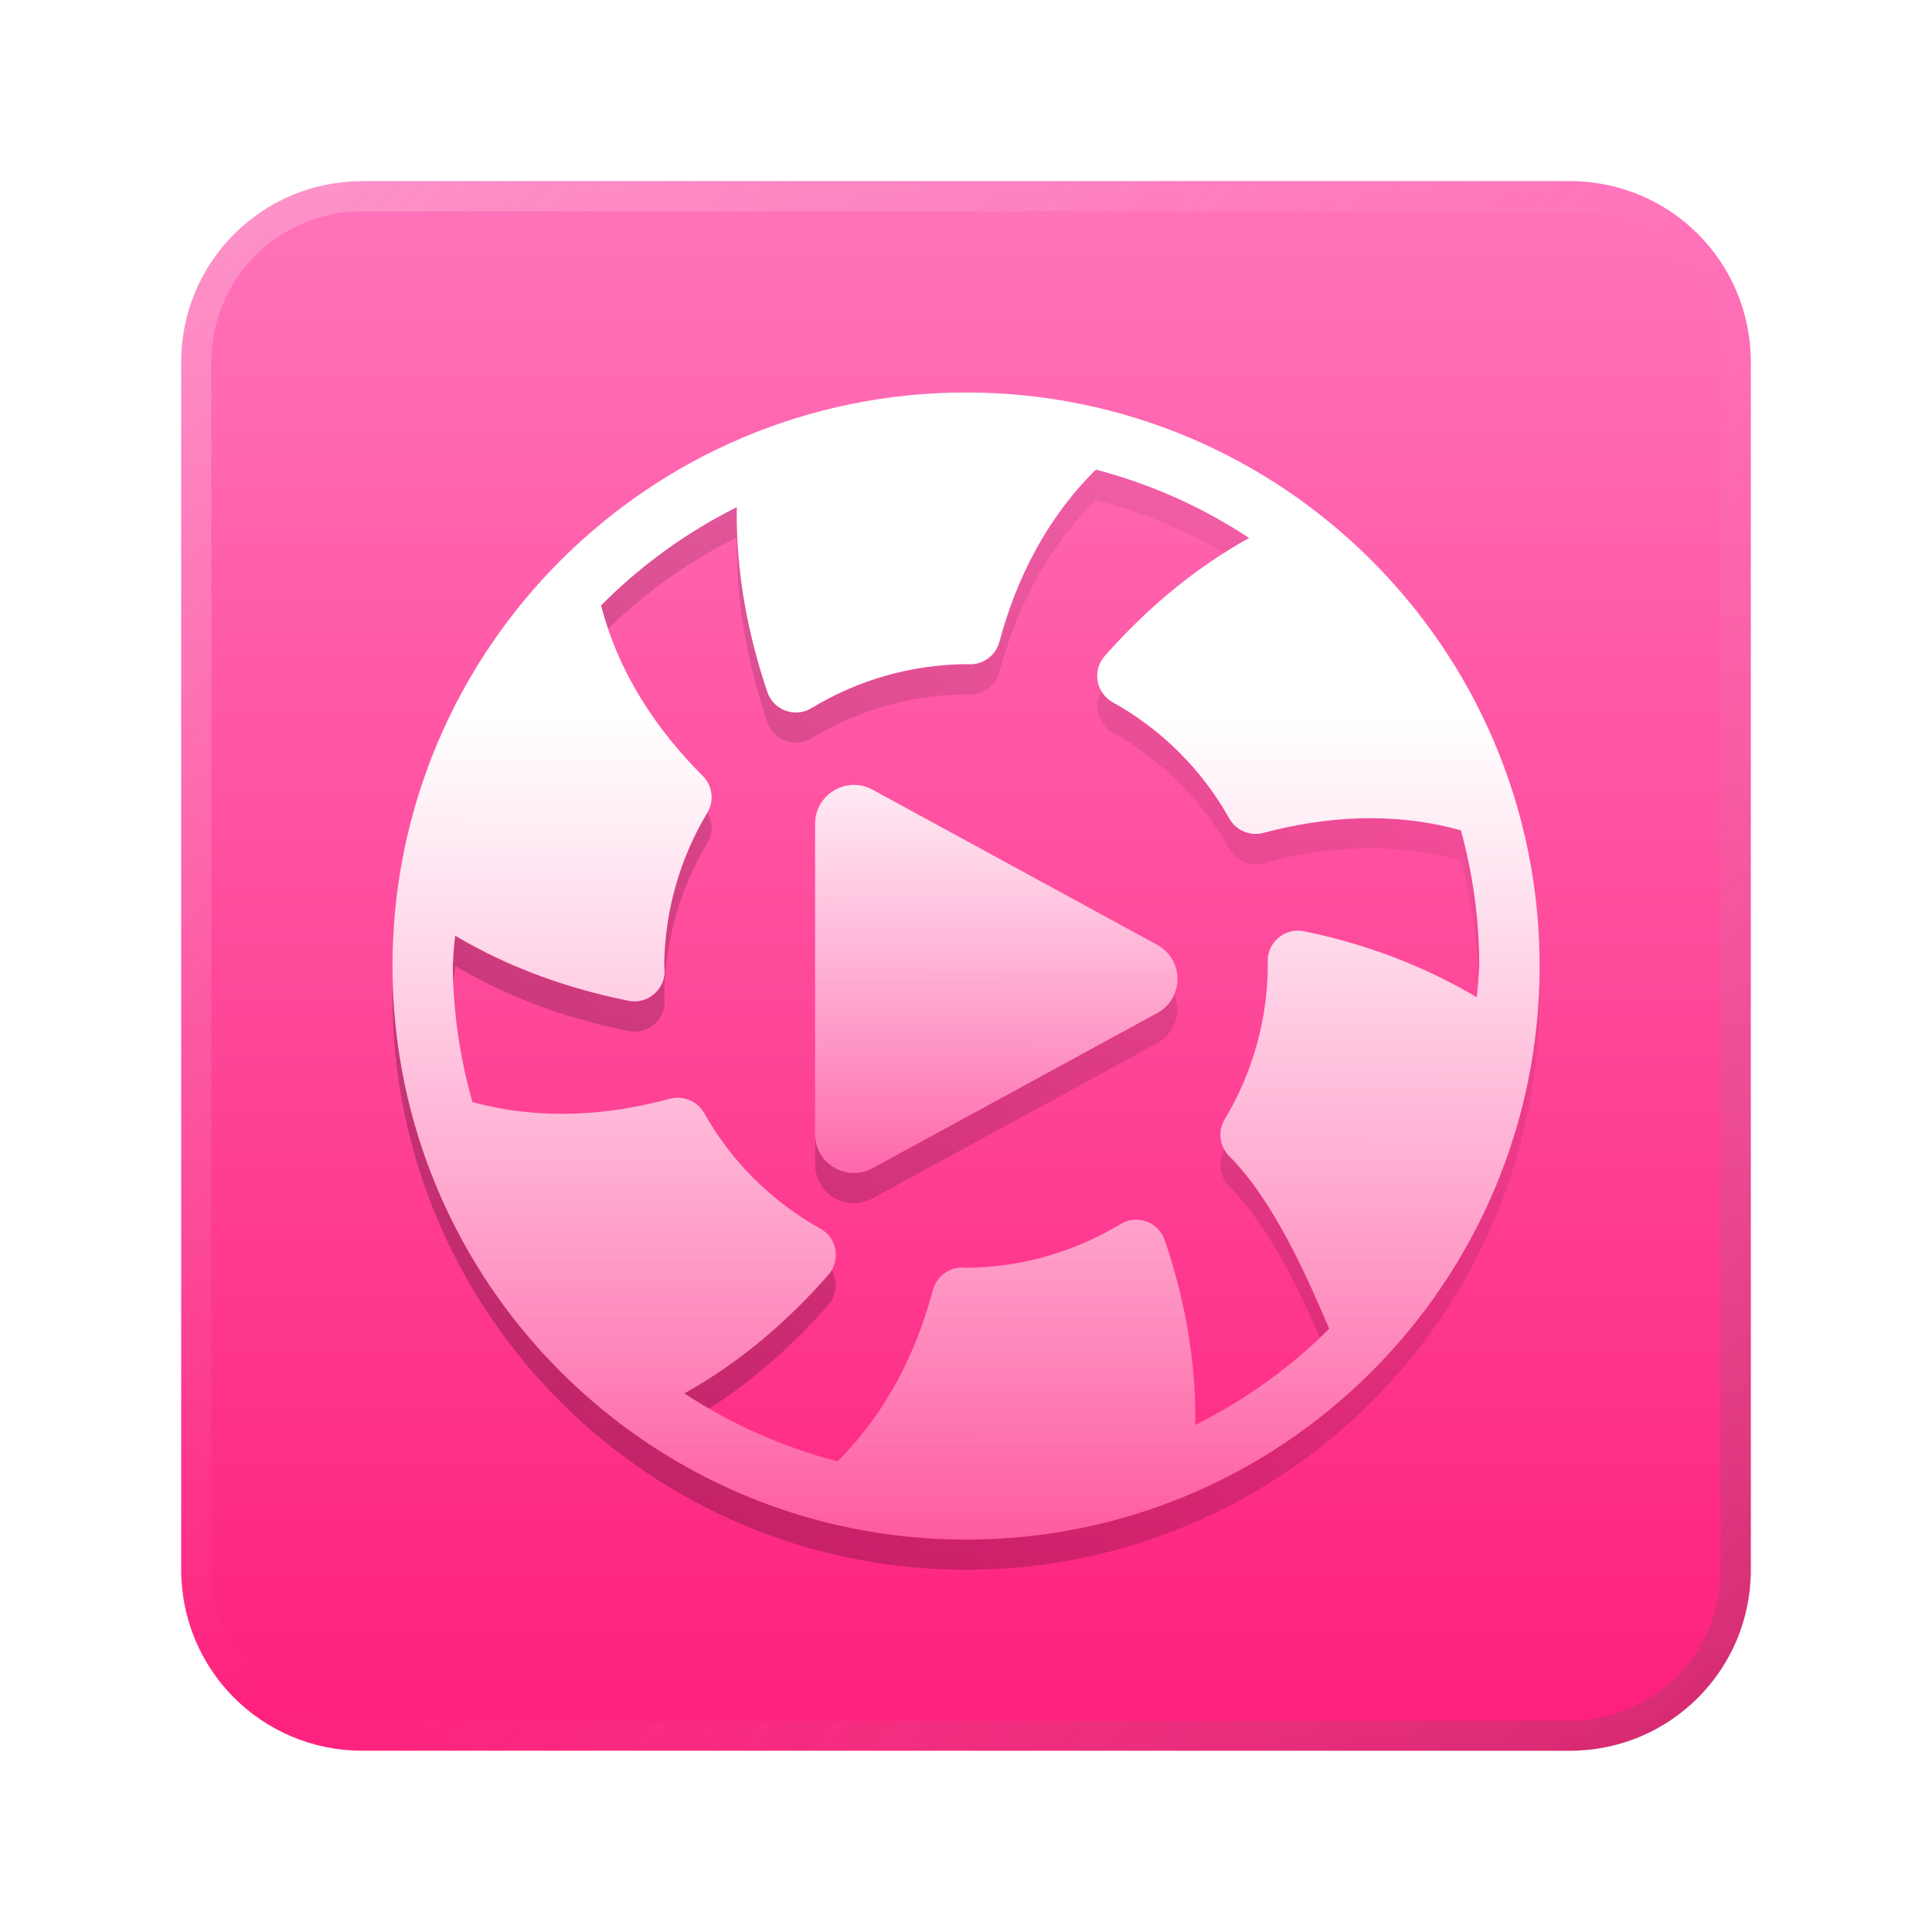
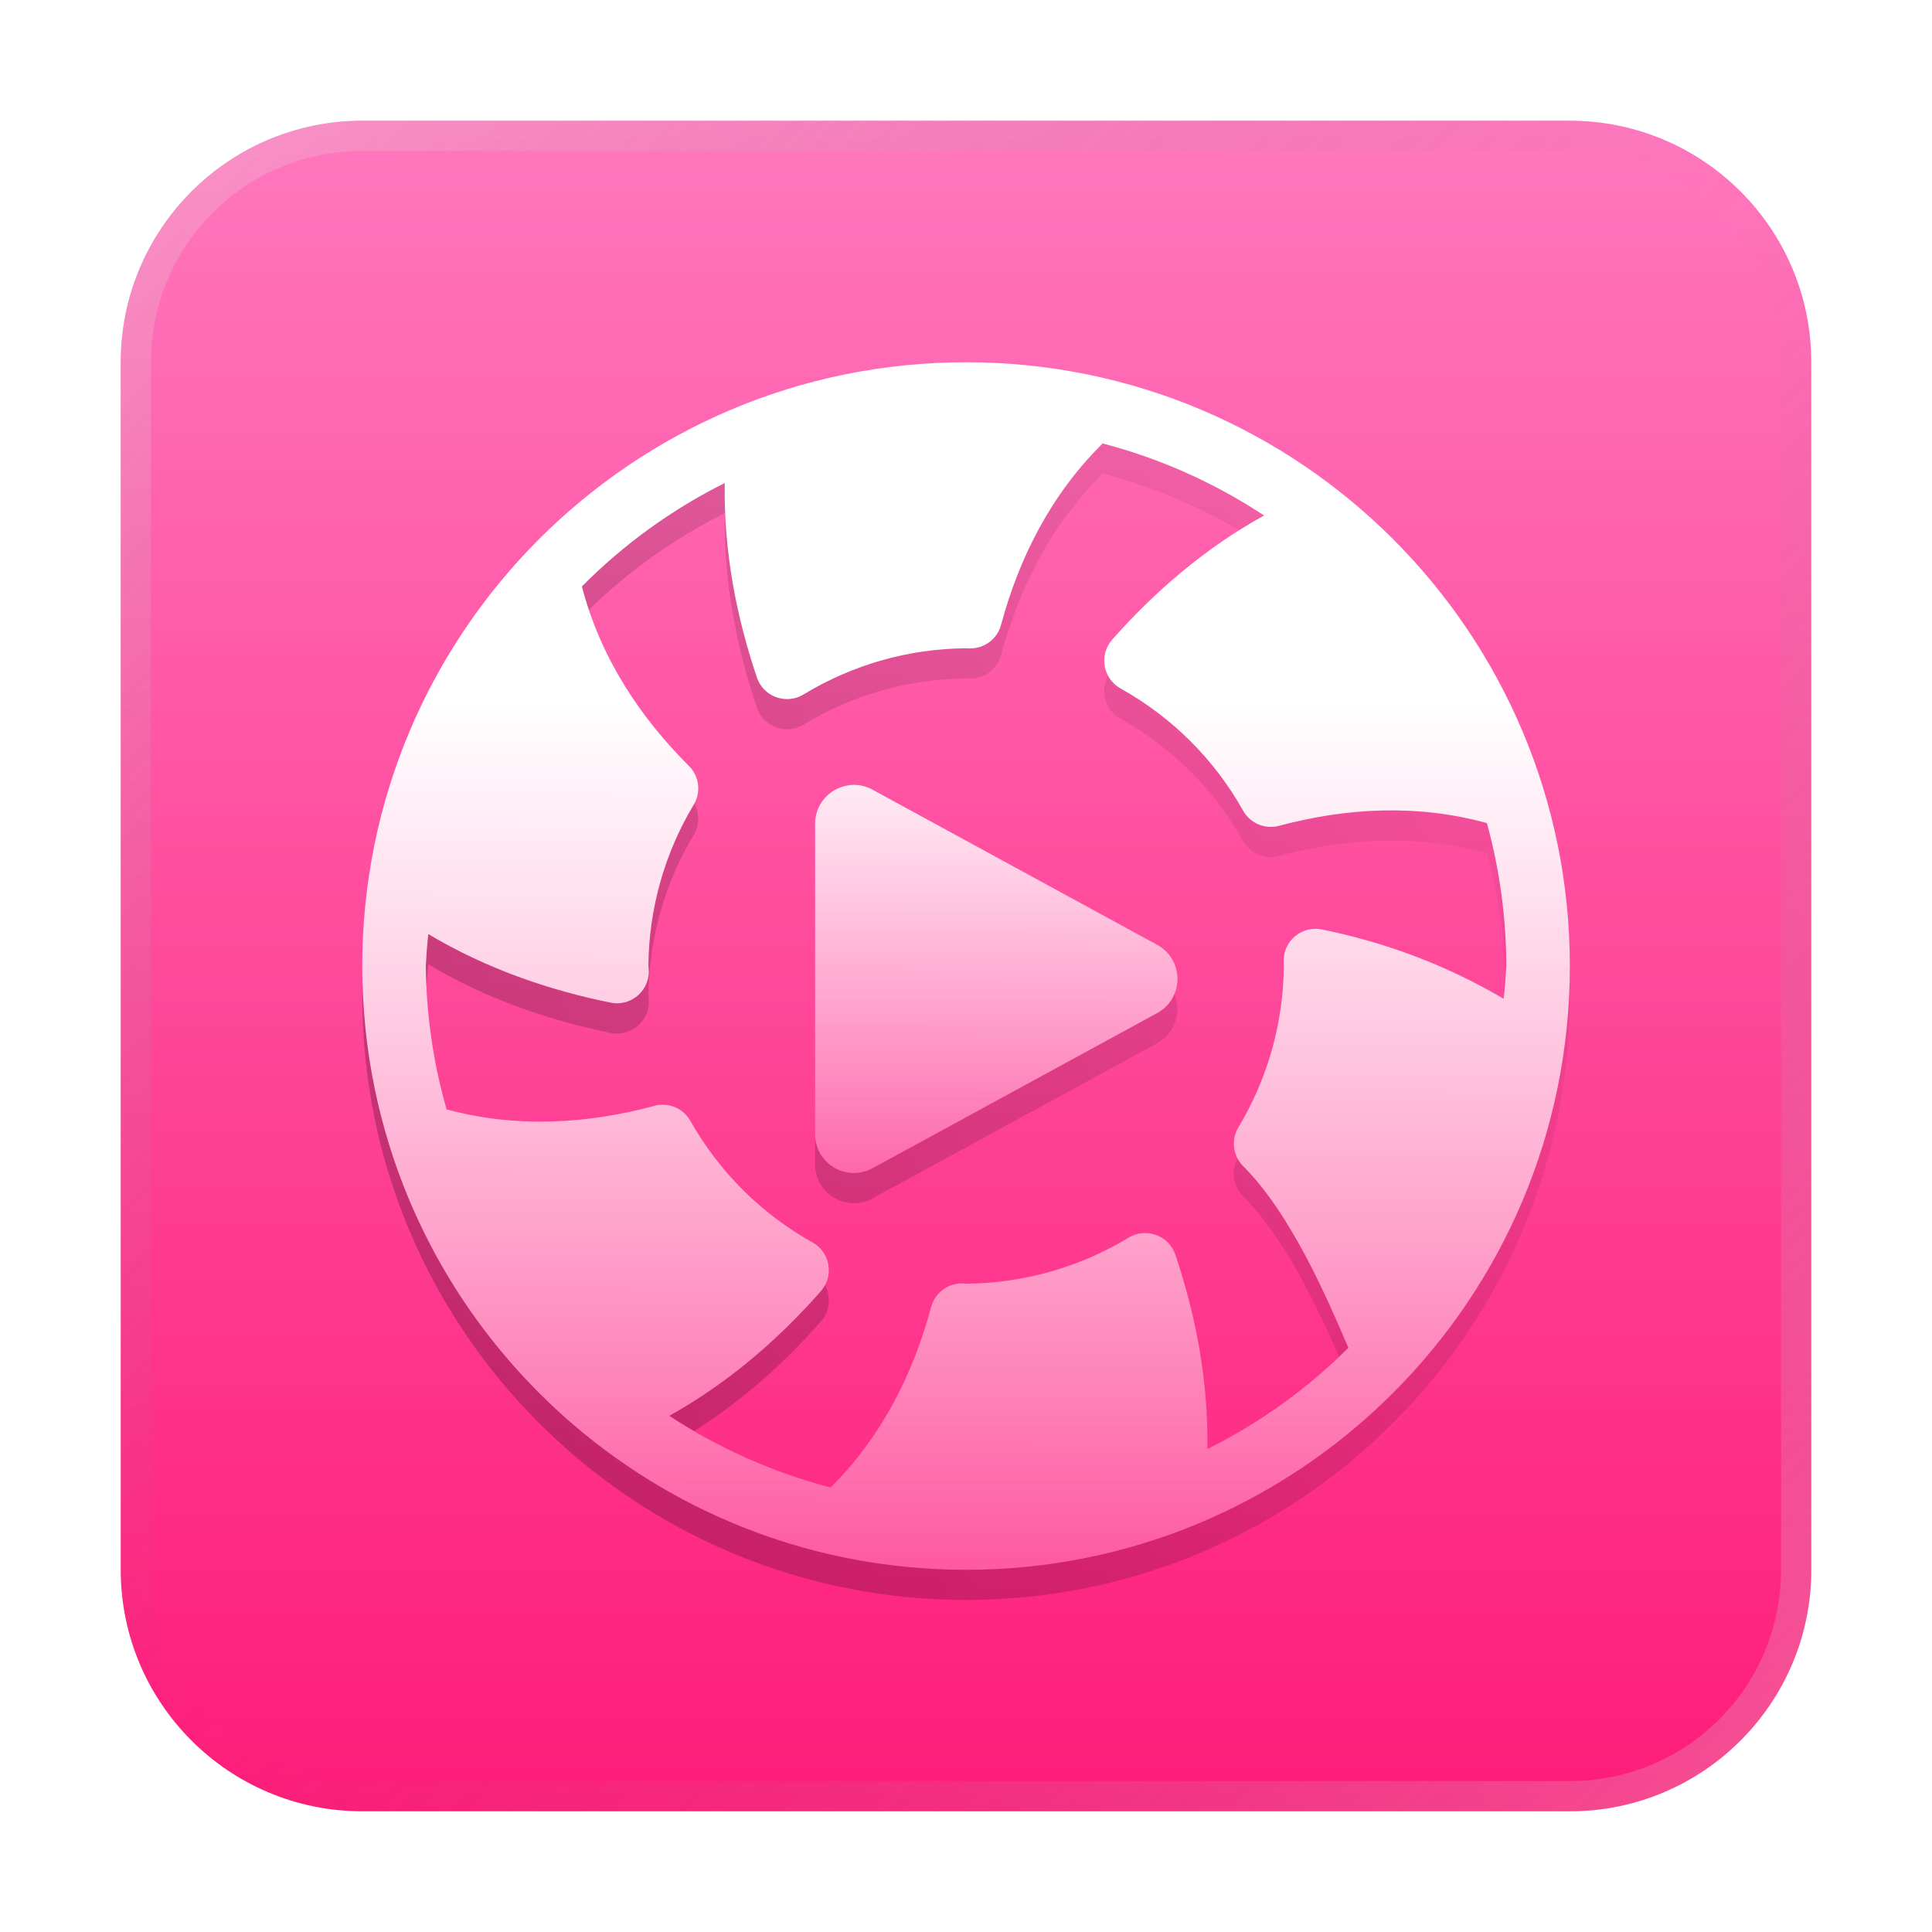
<svg xmlns="http://www.w3.org/2000/svg" xmlns:xlink="http://www.w3.org/1999/xlink" width="64" height="64" viewBox="0 0 16.933 16.933" version="1.1" id="svg5">
  <defs id="defs2">
+     <linearGradient id="linearGradient2395">
+       <stop style="stop-color:#000000;stop-opacity:1;" offset="0" id="stop2391" />
+       <stop style="stop-color:#000000;stop-opacity:0;" offset="1" id="stop2393" />
+     </linearGradient>
    <linearGradient id="linearGradient1595">
      <stop style="stop-color:#fe1574;stop-opacity:1" offset="0" id="stop1591" />
      <stop style="stop-color:#ff7ec3;stop-opacity:1" offset="1" id="stop1593" />
    </linearGradient>
-     <linearGradient id="linearGradient37218">
-       <stop style="stop-color:#1a1a1a;stop-opacity:1" offset="0" id="stop37214" />
-       <stop style="stop-color:#e6e6e6;stop-opacity:0.003" offset="0.497" id="stop37220" />
-       <stop style="stop-color:#ffffff;stop-opacity:1" offset="1" id="stop37216" />
-     </linearGradient>
-     <linearGradient xlink:href="#linearGradient37218" id="linearGradient881" x1="64.208" y1="64.063" x2="0.305" y2="0.135" gradientUnits="userSpaceOnUse" />
-     <linearGradient xlink:href="#linearGradient1595" id="linearGradient1597" x1="11.642" y1="16.933" x2="11.642" y2="-2.7838135e-07" gradientUnits="userSpaceOnUse" />
    <linearGradient xlink:href="#linearGradient4701" id="linearGradient4703" x1="8.995" y1="4.441" x2="8.973" y2="13.811" gradientUnits="userSpaceOnUse" gradientTransform="matrix(0.5453766,0,0,0.5453766,3.969488,3.849017)" />
    <linearGradient id="linearGradient4701">
      <stop style="stop-color:#ffffff;stop-opacity:1;" offset="0" id="stop4697" />
      <stop style="stop-color:#ffffff;stop-opacity:0;" offset="1" id="stop4699" />
    </linearGradient>
-     <linearGradient xlink:href="#linearGradient5446" id="linearGradient6596" gradientUnits="userSpaceOnUse" gradientTransform="matrix(2.061266,0,0,2.061266,15.00279,15.54747)" x1="-2.648" y1="18.996" x2="19.646" y2="2.168" />
-     <linearGradient id="linearGradient5446">
-       <stop style="stop-color:#000000;stop-opacity:1;" offset="0" id="stop5442" />
-       <stop style="stop-color:#000000;stop-opacity:0;" offset="1" id="stop5444" />
+     <linearGradient xlink:href="#linearGradient4701" id="linearGradient7228" gradientUnits="userSpaceOnUse" gradientTransform="matrix(0.5740807,0,0,0.5740807,3.732794,3.605983)" x1="8.995" y1="4.441" x2="8.973" y2="21.573" />
+     <linearGradient xlink:href="#linearGradient1595" id="linearGradient1041" x1="0.529" y1="16.933" x2="0.529" y2="-2.7838135e-07" gradientUnits="userSpaceOnUse" />
+     <linearGradient xlink:href="#linearGradient37218" id="linearGradient1781" x1="2.8346456e-08" y1="2.2677165e-07" x2="64" y2="64" gradientUnits="userSpaceOnUse" gradientTransform="scale(0.2645833)" />
+     <linearGradient id="linearGradient37218">
+       <stop style="stop-color:#ffffff;stop-opacity:1" offset="0" id="stop37214" />
+       <stop style="stop-color:#717171;stop-opacity:0.004" offset="0.497" id="stop37220" />
+       <stop style="stop-color:#f6f6f6;stop-opacity:1" offset="1" id="stop37216" />
    </linearGradient>
-     <linearGradient xlink:href="#linearGradient4701" id="linearGradient7228" gradientUnits="userSpaceOnUse" gradientTransform="matrix(0.5453766,0,0,0.5453766,3.969488,3.849017)" x1="8.995" y1="4.441" x2="8.973" y2="21.573" />
+     <linearGradient xlink:href="#linearGradient2395" id="linearGradient2397" x1="1.587" y1="14.287" x2="15.346" y2="5.821" gradientUnits="userSpaceOnUse" gradientTransform="matrix(3.779528,0,0,3.779528,0,1.000009)" />
  </defs>
-   <path id="rect846-3" style="fill:url(#linearGradient1597);stroke-width:0.338;fill-opacity:1" d="m 3.175,1.587 h 10.583 c 0.879,0 1.587,0.708 1.587,1.587 v 10.583 c 0,0.879 -0.708,1.587 -1.587,1.587 H 3.175 c -0.879,0 -1.587,-0.708 -1.587,-1.587 V 3.175 c 0,-0.879 0.708,-1.587 1.587,-1.587 z" />
-   <path id="rect846" style="opacity:0.3;fill:url(#linearGradient881);stroke-width:1.276;fill-opacity:1" d="M 12 6 C 8.676 6 6 8.676 6 12 L 6 52 C 6 55.324 8.676 58 12 58 L 52 58 C 55.324 58 58 55.324 58 52 L 58 12 C 58 8.676 55.324 6 52 6 L 12 6 z M 12 7 L 52 7 C 54.77 7 57 9.23 57 12 L 57 52 C 57 54.77 54.77 57 52 57 L 12 57 C 9.23 57 7 54.77 7 52 L 7 12 C 7 9.23 9.23 7 12 7 z " transform="scale(0.2645833)" />
-   <path id="path3846-79" style="color:#000000;opacity:0.3;fill:url(#linearGradient6596);fill-opacity:1;stroke-width:2.061;stroke-linecap:round;stroke-linejoin:round;stroke-miterlimit:1;-inkscape-stroke:none" d="M 36.301 15.557 C 34.656 17.179 33.664 19.183 33.104 21.264 C 32.983 21.713 32.568 22.02 32.104 22.004 C 32.069 22.003 32.036 22.001 32.002 22 C 30.196 22.014 28.428 22.517 26.885 23.455 C 26.337 23.788 25.623 23.527 25.418 22.92 C 24.781 21.037 24.372 18.964 24.408 16.801 C 22.741 17.632 21.222 18.732 19.912 20.057 C 19.98 20.318 20.059 20.575 20.145 20.826 C 21.401 19.604 22.839 18.584 24.408 17.801 C 24.372 19.964 24.781 22.037 25.418 23.92 C 25.623 24.527 26.337 24.788 26.885 24.455 C 28.428 23.517 30.196 23.014 32.002 23 C 32.036 23.001 32.069 23.003 32.104 23.004 C 32.568 23.02 32.983 22.713 33.104 22.264 C 33.664 20.183 34.656 18.179 36.301 16.557 C 37.794 16.947 39.224 17.538 40.555 18.312 C 40.823 18.143 41.096 17.978 41.377 17.822 C 39.821 16.794 38.106 16.028 36.301 15.557 z M 36.486 22.889 C 36.209 23.361 36.362 23.987 36.861 24.266 C 38.479 25.166 39.813 26.497 40.719 28.111 C 40.942 28.511 41.408 28.708 41.85 28.59 C 43.933 28.034 46.163 27.888 48.391 28.502 C 48.727 29.724 48.923 30.979 48.98 32.244 C 48.986 32.163 48.996 32.082 49 32 C 48.999 30.48 48.794 28.967 48.391 27.502 C 46.163 26.888 43.933 27.034 41.85 27.59 C 41.408 27.708 40.942 27.511 40.719 27.111 C 39.813 25.497 38.479 24.166 36.861 23.266 C 36.695 23.173 36.573 23.04 36.486 22.889 z M 23.438 26.914 C 23.435 26.918 23.434 26.922 23.432 26.926 C 22.512 28.454 22.022 30.2 22.004 31.982 C 22.007 32.01 22.009 32.037 22.012 32.064 C 22.086 32.737 21.484 33.288 20.82 33.154 C 18.892 32.766 16.914 32.091 15.078 30.996 C 15.042 31.33 15.016 31.665 15 32 C 15.002 32.198 15.017 32.396 15.025 32.594 C 15.04 32.394 15.057 32.195 15.078 31.996 C 16.914 33.091 18.892 33.766 20.82 34.154 C 21.484 34.288 22.086 33.737 22.012 33.064 C 22.009 33.037 22.007 33.01 22.004 32.982 C 22.022 31.2 22.512 29.454 23.432 27.926 C 23.622 27.609 23.615 27.223 23.438 26.914 z M 13.01 32.398 C 13.004 32.598 13 32.799 13 33 C 13 43.493 21.507 52 32 52 C 42.493 52 51 43.493 51 33 C 51 32.799 50.997 32.598 50.99 32.398 C 50.778 42.707 42.36 51 32 51 C 21.64 51 13.222 42.707 13.01 32.398 z M 38.898 32.932 C 38.792 33.184 38.602 33.41 38.328 33.559 L 28.9 38.699 C 28.044 39.165 27.002 38.547 27 37.572 L 27 38.572 C 27.002 39.547 28.044 40.165 28.9 39.699 L 38.328 34.559 C 38.947 34.222 39.136 33.504 38.898 32.932 z M 40.562 38.086 C 40.334 38.478 40.397 38.975 40.719 39.297 C 42.018 40.593 43.047 42.763 43.723 44.307 C 43.825 44.209 43.929 44.114 44.029 44.014 C 43.383 42.504 42.231 39.805 40.719 38.297 C 40.655 38.233 40.606 38.161 40.562 38.086 z M 27.547 42.068 C 27.515 42.124 27.48 42.18 27.436 42.23 C 26.129 43.718 24.546 45.107 22.664 46.156 C 22.934 46.334 23.209 46.501 23.488 46.662 C 25.013 45.688 26.324 44.496 27.436 43.23 C 27.731 42.893 27.754 42.425 27.547 42.068 z " transform="scale(0.2645833)" />
-   <path id="path3846-9" style="color:#000000;fill:url(#linearGradient7228);fill-opacity:1.0;stroke-width:0.545;stroke-linecap:round;stroke-linejoin:round;stroke-miterlimit:1;-inkscape-stroke:none" d="m 8.467,3.44 c -2.776,0 -5.027,2.251 -5.027,5.027 0,2.776 2.251,5.027 5.027,5.027 2.776,0 5.027,-2.251 5.027,-5.027 -10e-7,-2.776 -2.251,-5.027 -5.027,-5.027 z m 1.138,0.676 c 0.478,0.125 0.931,0.327 1.343,0.599 -0.498,0.276 -0.918,0.641 -1.265,1.034 -0.112,0.127 -0.078,0.324 0.07,0.406 0.428,0.238 0.781,0.59 1.021,1.018 0.059,0.106 0.182,0.158 0.299,0.127 0.551,-0.147 1.141,-0.186 1.731,-0.023 0.107,0.388 0.161,0.788 0.161,1.19 -0.004,0.091 -0.012,0.182 -0.022,0.273 -0.491,-0.29 -1.004,-0.474 -1.515,-0.578 -0.021,-0.004 -0.042,-0.006 -0.062,-0.005 -0.142,0.005 -0.261,0.125 -0.255,0.275 4.76e-4,0.012 7.4e-4,0.023 0.001,0.035 -0.004,0.473 -0.134,0.937 -0.378,1.343 -0.063,0.104 -0.046,0.238 0.04,0.323 0.4,0.399 0.705,1.113 0.876,1.513 -0.343,0.342 -0.74,0.627 -1.174,0.843 0.01,-0.572 -0.099,-1.121 -0.267,-1.619 -0.026,-0.076 -0.085,-0.136 -0.16,-0.164 -0.028,-0.01 -0.058,-0.016 -0.087,-0.016 -0.049,-6.62e-4 -0.098,0.012 -0.141,0.038 -0.407,0.247 -0.873,0.379 -1.349,0.384 -0.004,-4.23e-4 -0.008,-6.61e-4 -0.012,-10e-4 -0.129,-0.014 -0.249,0.069 -0.283,0.194 -0.147,0.548 -0.406,1.075 -0.837,1.503 -0.477,-0.124 -0.93,-0.325 -1.342,-0.595 0.498,-0.278 0.917,-0.645 1.262,-1.039 0.111,-0.127 0.077,-0.324 -0.07,-0.406 C 6.763,10.531 6.411,10.181 6.172,9.756 6.112,9.651 5.989,9.599 5.872,9.63 c -0.551,0.149 -1.141,0.19 -1.731,0.029 -0.111,-0.388 -0.169,-0.79 -0.173,-1.193 0.004,-0.089 0.011,-0.177 0.021,-0.266 0.486,0.29 1.009,0.468 1.519,0.571 0.176,0.035 0.335,-0.11 0.315,-0.288 -7.937e-4,-0.007 -0.001,-0.014 -0.002,-0.022 0.005,-0.472 0.135,-0.934 0.378,-1.338 0.063,-0.104 0.046,-0.238 -0.04,-0.323 -0.406,-0.405 -0.737,-0.899 -0.891,-1.494 0.347,-0.35 0.749,-0.641 1.19,-0.861 -0.01,0.572 0.099,1.121 0.267,1.619 0.054,0.161 0.243,0.23 0.388,0.142 0.408,-0.248 0.876,-0.381 1.354,-0.385 0.009,2.19e-4 0.018,7.14e-4 0.027,10e-4 0.123,0.004 0.233,-0.077 0.265,-0.196 0.148,-0.551 0.411,-1.081 0.846,-1.51 z" />
+   <rect style="opacity:1;fill:url(#linearGradient1041);stroke-width:0.265;fill-opacity:1" id="rect865" width="14.817" height="14.817" x="1.058" y="1.058" ry="2.117" />
+   <path id="path3846-9" style="color:#000000;fill:url(#linearGradient7228);fill-opacity:1;stroke-width:0.574;stroke-linecap:round;stroke-linejoin:round;stroke-miterlimit:1;-inkscape-stroke:none" d="m 8.467,3.175 c -2.923,0 -5.292,2.369 -5.292,5.292 0,2.923 2.369,5.292 5.292,5.292 2.923,0 5.292,-2.369 5.292,-5.292 -1e-6,-2.923 -2.369,-5.292 -5.292,-5.292 z m 1.198,0.712 c 0.503,0.131 0.98,0.345 1.414,0.631 -0.525,0.29 -0.966,0.675 -1.331,1.088 -0.118,0.133 -0.082,0.341 0.073,0.428 0.45,0.251 0.822,0.621 1.074,1.071 0.062,0.111 0.192,0.166 0.315,0.133 0.58,-0.155 1.201,-0.195 1.822,-0.024 0.112,0.408 0.169,0.829 0.17,1.253 -0.005,0.096 -0.012,0.192 -0.023,0.287 -0.517,-0.305 -1.057,-0.499 -1.595,-0.608 -0.022,-0.004 -0.044,-0.006 -0.065,-0.005 -0.15,0.005 -0.275,0.132 -0.268,0.29 5.01e-4,0.012 7.79e-4,0.024 0.001,0.036 -0.004,0.498 -0.141,0.986 -0.398,1.413 -0.066,0.11 -0.049,0.25 0.042,0.341 0.421,0.42 0.742,1.172 0.922,1.592 -0.361,0.36 -0.779,0.66 -1.236,0.887 0.01,-0.602 -0.104,-1.18 -0.281,-1.704 -0.027,-0.08 -0.089,-0.144 -0.169,-0.172 -0.03,-0.011 -0.061,-0.016 -0.092,-0.017 -0.052,-6.97e-4 -0.103,0.013 -0.148,0.04 -0.428,0.26 -0.919,0.399 -1.42,0.404 -0.004,-4.45e-4 -0.009,-6.96e-4 -0.013,-0.001 -0.136,-0.014 -0.262,0.072 -0.298,0.205 -0.155,0.577 -0.428,1.131 -0.881,1.582 C 6.777,12.906 6.3,12.694 5.866,12.409 6.391,12.117 6.831,11.73 7.195,11.316 7.312,11.183 7.276,10.975 7.121,10.889 6.673,10.639 6.303,10.271 6.051,9.824 5.988,9.713 5.859,9.659 5.736,9.692 5.156,9.848 4.535,9.891 3.914,9.723 3.797,9.314 3.736,8.892 3.732,8.467 c 0.005,-0.093 0.012,-0.187 0.022,-0.28 0.511,0.305 1.062,0.493 1.599,0.601 0.185,0.037 0.352,-0.116 0.332,-0.304 -8.355e-4,-0.008 -0.001,-0.015 -0.002,-0.023 C 5.688,7.965 5.824,7.479 6.08,7.053 6.146,6.944 6.129,6.803 6.038,6.713 5.611,6.287 5.263,5.767 5.1,5.14 5.465,4.772 5.888,4.465 6.352,4.234 6.342,4.836 6.456,5.413 6.634,5.938 6.691,6.107 6.89,6.179 7.042,6.087 7.472,5.826 7.964,5.685 8.467,5.682 c 0.009,2.306e-4 0.019,7.516e-4 0.028,0.001 C 8.625,5.687 8.74,5.602 8.774,5.476 8.93,4.897 9.206,4.339 9.664,3.887 Z" />
+   <path id="path3846-9-7" style="color:#000000;opacity:0.3;fill:url(#linearGradient2397);fill-opacity:1;stroke-width:2.17;stroke-linecap:round;stroke-linejoin:round;stroke-miterlimit:1;-inkscape-stroke:none" d="M 36.527 14.691 C 34.796 16.399 33.752 18.509 33.162 20.699 C 33.035 21.172 32.599 21.495 32.109 21.479 C 32.073 21.477 32.038 21.475 32.002 21.475 C 30.101 21.489 28.24 22.019 26.615 23.006 C 26.039 23.356 25.288 23.08 25.072 22.441 C 24.402 20.459 23.969 18.277 24.008 16 C 22.253 16.875 20.655 18.034 19.275 19.428 C 19.344 19.69 19.423 19.947 19.508 20.199 C 20.833 18.907 22.35 17.827 24.008 17 C 23.969 19.277 24.402 21.459 25.072 23.441 C 25.288 24.08 26.039 24.356 26.615 24.006 C 28.24 23.019 30.101 22.489 32.002 22.475 C 32.038 22.475 32.073 22.477 32.109 22.479 C 32.599 22.495 33.035 22.172 33.162 21.699 C 33.752 19.509 34.796 17.399 36.527 15.691 C 38.114 16.106 39.634 16.737 41.047 17.564 C 41.316 17.395 41.59 17.232 41.871 17.076 C 40.233 15.993 38.427 15.188 36.527 14.691 z M 36.701 22.387 C 36.435 22.88 36.602 23.52 37.117 23.807 C 38.82 24.754 40.225 26.154 41.178 27.854 C 41.413 28.274 41.902 28.482 42.367 28.357 C 44.56 27.772 46.909 27.619 49.254 28.266 C 49.613 29.571 49.82 30.911 49.877 32.262 C 49.883 32.174 49.89 32.087 49.895 32 C 49.893 30.4 49.678 28.808 49.254 27.266 C 46.909 26.619 44.56 26.772 42.367 27.357 C 41.902 27.482 41.413 27.274 41.178 26.854 C 40.225 25.154 38.82 23.754 37.117 22.807 C 36.933 22.704 36.792 22.557 36.701 22.387 z M 23.002 26.619 C 22.995 26.632 22.988 26.645 22.98 26.658 C 22.013 28.266 21.497 30.106 21.479 31.982 C 21.482 32.011 21.483 32.039 21.486 32.068 C 21.564 32.777 20.931 33.355 20.232 33.215 C 18.203 32.806 16.12 32.096 14.188 30.943 C 14.15 31.295 14.123 31.647 14.105 32 C 14.108 32.227 14.114 32.453 14.125 32.68 C 14.141 32.434 14.161 32.188 14.188 31.943 C 16.12 33.096 18.203 33.806 20.232 34.215 C 20.931 34.355 21.564 33.777 21.486 33.068 C 21.483 33.039 21.482 33.011 21.479 32.982 C 21.497 31.106 22.013 29.266 22.98 27.658 C 23.175 27.334 23.174 26.94 23.002 26.619 z M 12.006 32.516 C 12.002 32.677 12 32.838 12 33 C 12 44.046 20.954 53 32 53 C 43.046 53 52 44.046 52 33 C 52 32.838 51.998 32.677 51.994 32.516 C 51.72 43.323 42.873 52 32 52 C 21.127 52 12.28 43.323 12.006 32.516 z M 38.9 32.928 C 38.794 33.182 38.603 33.409 38.328 33.559 L 28.9 38.699 C 28.044 39.165 27.002 38.547 27 37.572 L 27 38.572 C 27.002 39.547 28.044 40.165 28.9 39.699 L 38.328 34.559 C 38.948 34.221 39.14 33.5 38.9 32.928 z M 40.998 38.381 C 40.776 38.789 40.846 39.298 41.178 39.629 C 42.555 41.003 43.647 43.312 44.357 44.939 C 44.46 44.842 44.562 44.746 44.662 44.646 C 43.982 43.058 42.77 40.217 41.178 38.629 C 41.103 38.555 41.046 38.47 40.998 38.381 z M 27.33 42.574 C 27.293 42.642 27.249 42.708 27.195 42.77 C 25.82 44.336 24.153 45.796 22.172 46.9 C 22.442 47.078 22.718 47.246 22.996 47.408 C 24.619 46.378 26.015 45.113 27.195 43.77 C 27.499 43.423 27.53 42.945 27.33 42.574 z " transform="scale(0.2645833)" />
  <path style="color:#000000;fill:url(#linearGradient4703);fill-opacity:1;stroke-width:0.545;stroke-linecap:round;stroke-linejoin:round;stroke-miterlimit:1;-inkscape-stroke:none" d="m 7.647,6.921 c -0.226,-0.123 -0.502,0.04 -0.503,0.298 v 2.722 c 4.079e-4,0.258 0.276,0.421 0.503,0.298 l 2.495,-1.36 c 0.237,-0.129 0.237,-0.469 0,-0.598 z" id="path3846" />
+   <path id="rect1345" style="opacity:0.3;fill:url(#linearGradient1781);fill-opacity:1;stroke-width:0.265" d="m 3.175,1.058 c -1.173,0 -2.117,0.944 -2.117,2.117 v 10.583 c 0,1.173 0.944,2.117 2.117,2.117 h 10.583 c 1.173,0 2.117,-0.944 2.117,-2.117 V 3.175 c 0,-1.173 -0.944,-2.117 -2.117,-2.117 z m 0,0.265 h 10.583 c 1.026,0 1.852,0.826 1.852,1.852 v 10.583 c 0,1.026 -0.826,1.852 -1.852,1.852 H 3.175 c -1.026,0 -1.852,-0.826 -1.852,-1.852 V 3.175 c 0,-1.026 0.826,-1.852 1.852,-1.852 z" />
</svg>
